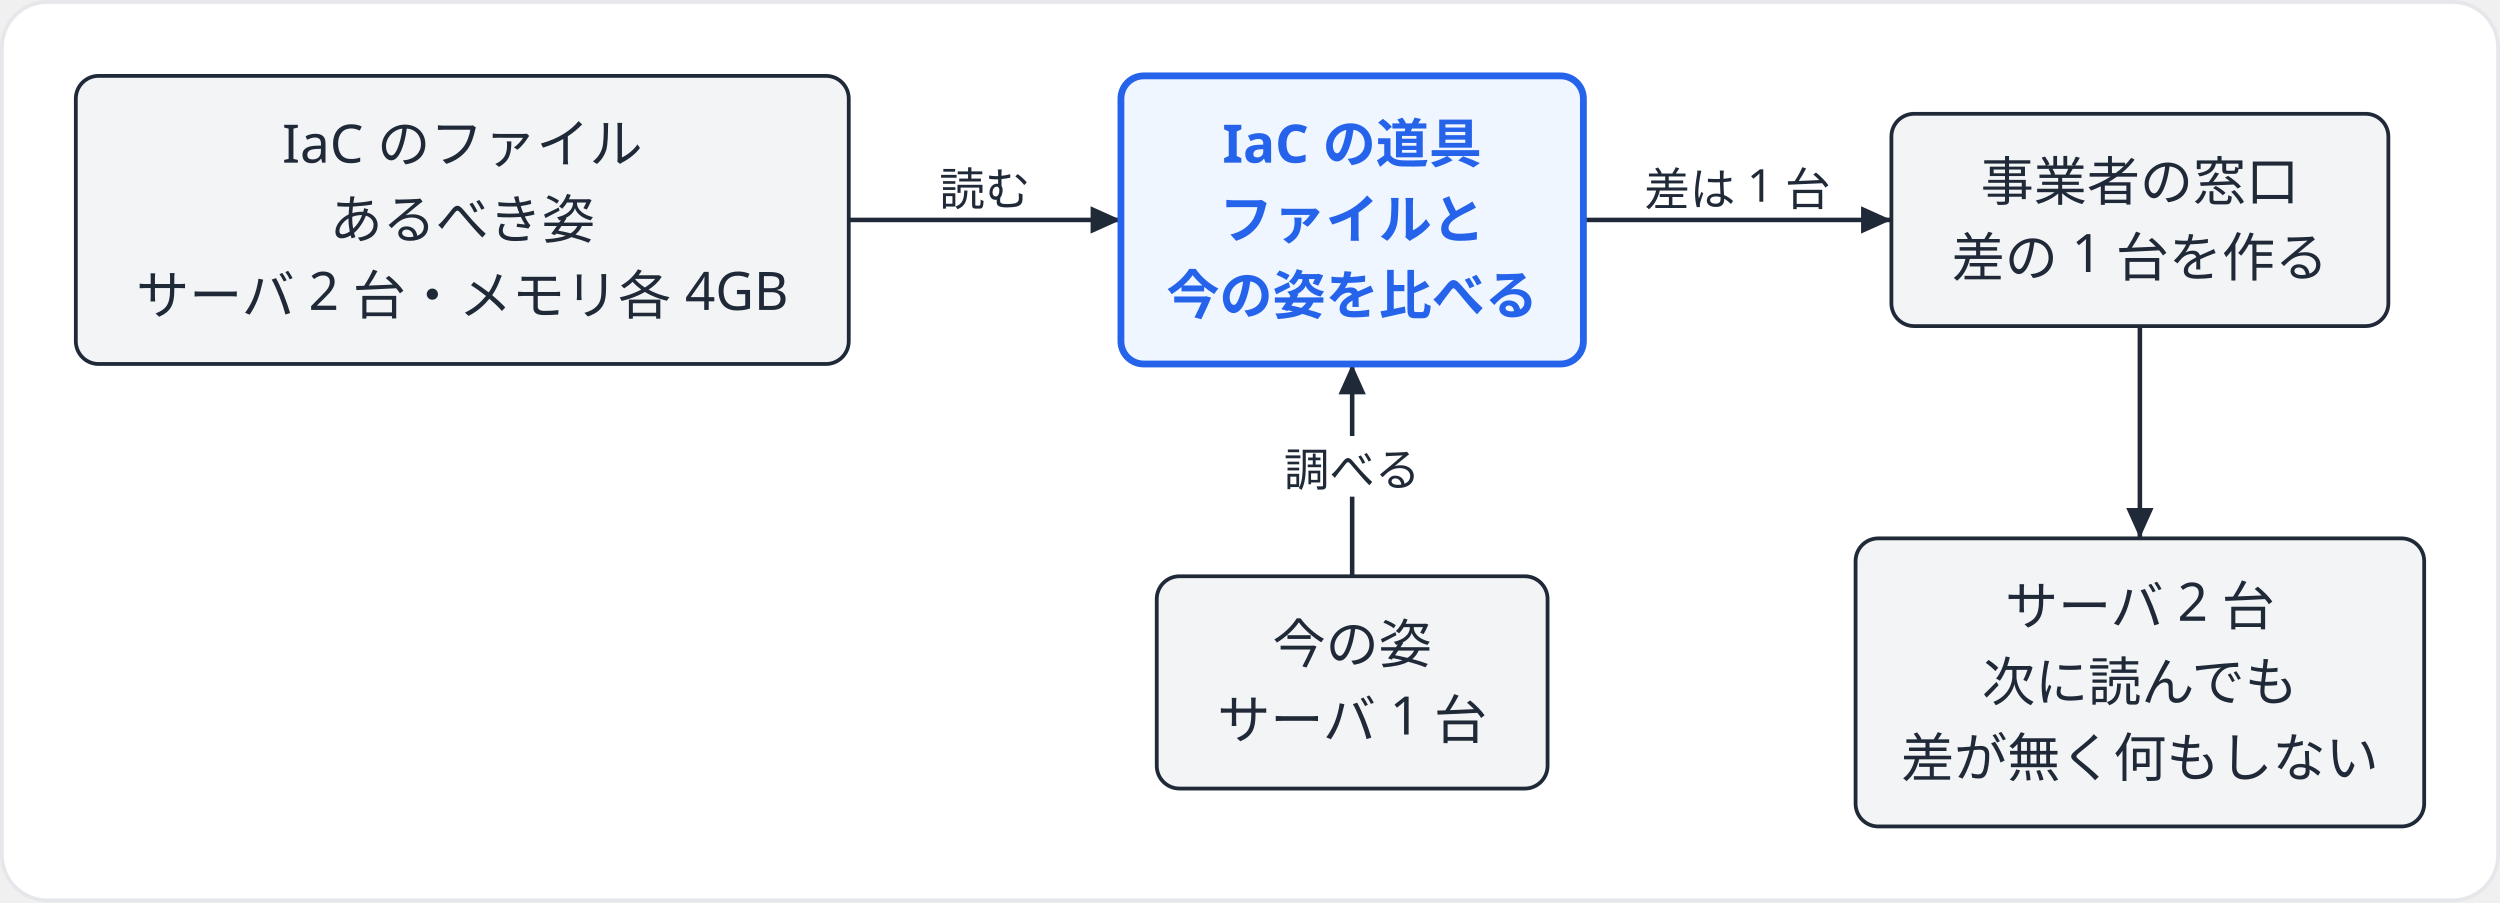
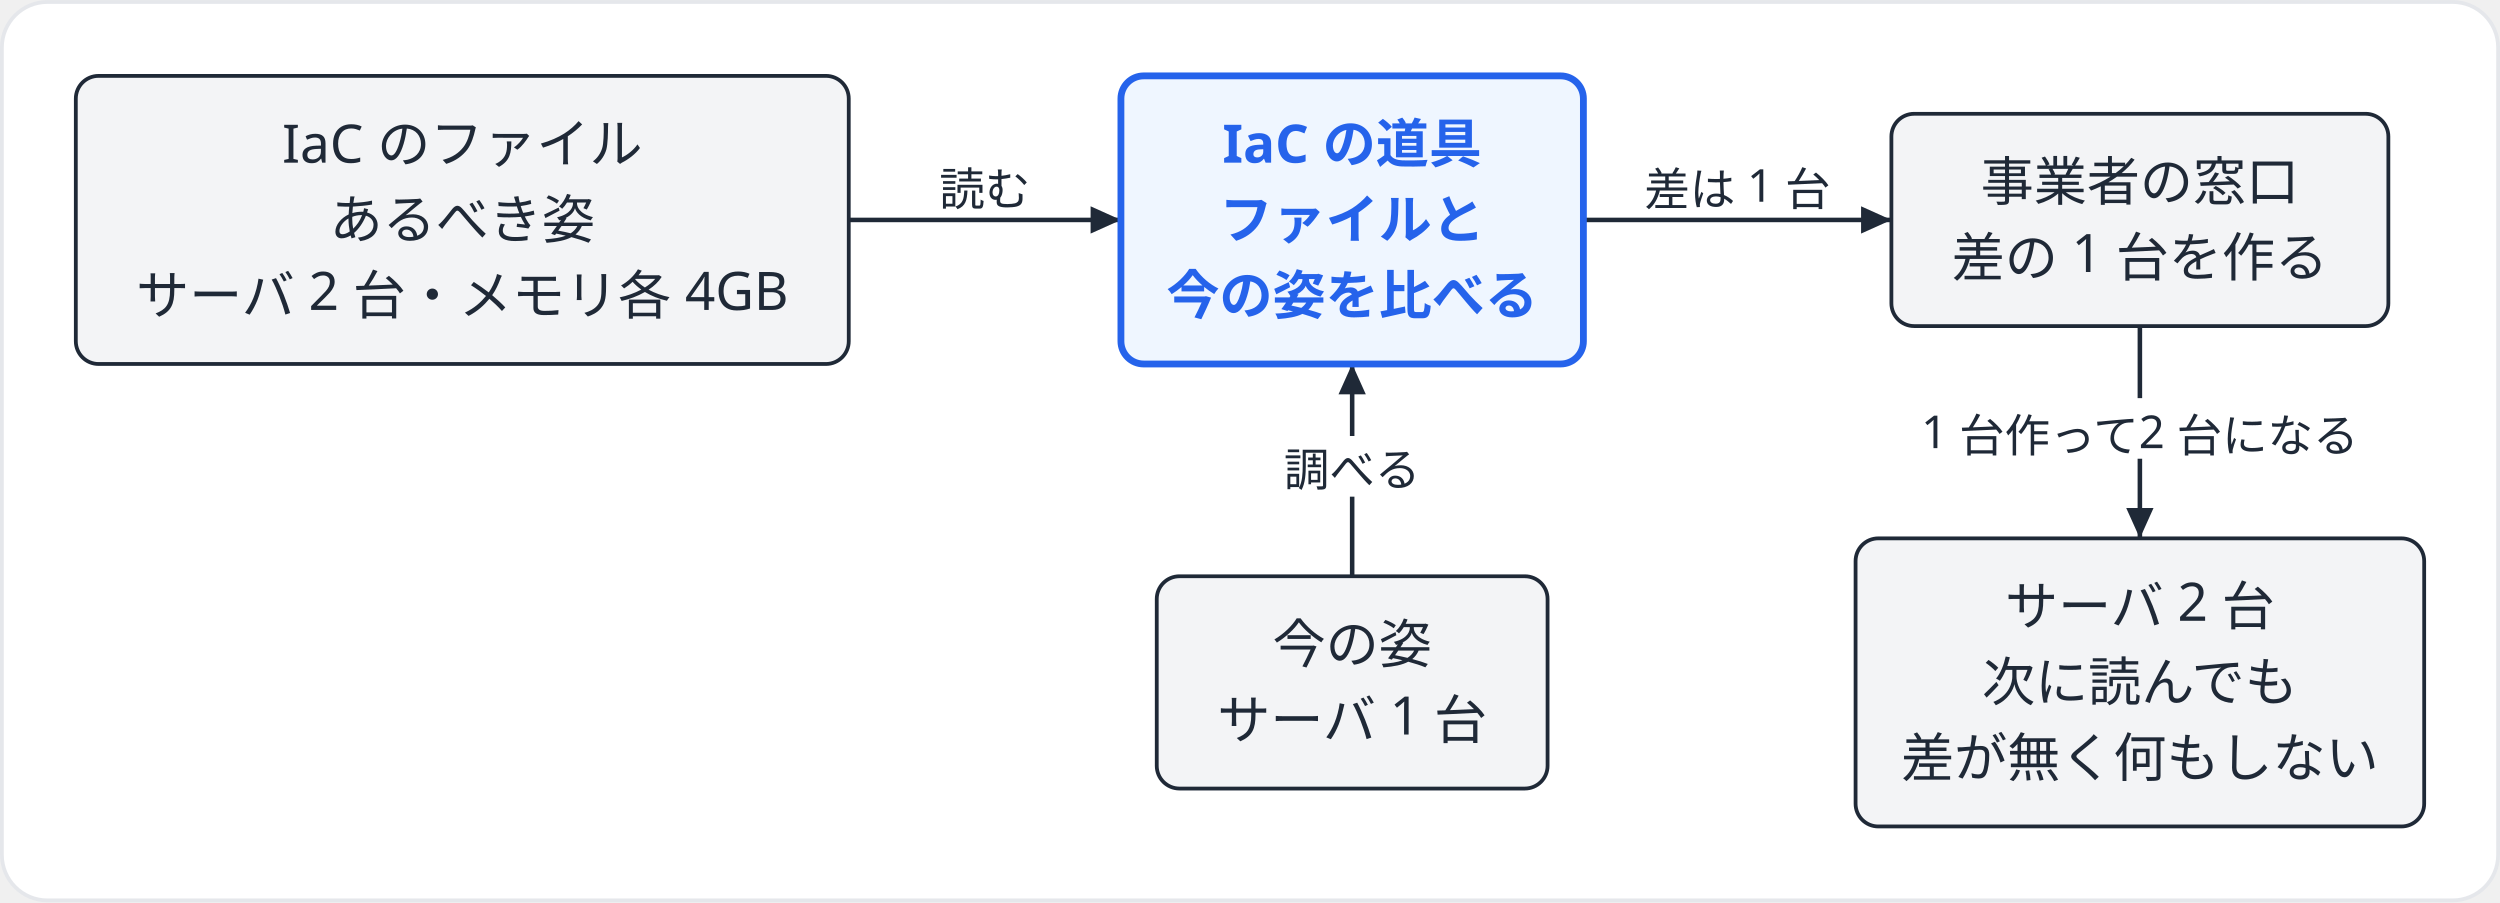
<svg xmlns="http://www.w3.org/2000/svg" width="640" height="231" viewBox="0 0 659.5 238">
  <rect x="0.5" y="0.5" width="658.5" height="237" rx="12" fill="#ffffff" stroke="#e5e7eb" stroke-width="1" />
  <g transform="translate(20 20)">
    <polyline points="203.9,38 275.7,38" fill="none" stroke="#1f2937" stroke-width="1.2" stroke-linejoin="round" />
    <polygon points="275.7,38 267.7,41.6 267.7,34.4" fill="#1f2937" />
    <polyline points="336.7,132 336.7,76" fill="none" stroke="#1f2937" stroke-width="1.2" stroke-linejoin="round" />
    <polygon points="336.7,76 340.3,84 333.1,84" fill="#1f2937" />
    <polyline points="397.7,38 478.95,38" fill="none" stroke="#1f2937" stroke-width="1.2" stroke-linejoin="round" />
    <polygon points="478.95,38 470.95,41.6 470.95,34.4" fill="#1f2937" />
    <polyline points="544.5,66 544.5,122" fill="none" stroke="#1f2937" stroke-width="1.2" stroke-linejoin="round" />
    <polygon points="544.5,122 540.9,114 548.1,114" fill="#1f2937" />
    <rect x="0" y="0" width="203.9" height="76" rx="6" fill="#f3f4f6" stroke="#1f2937" stroke-width="1" />
    <text x="101.95" y="22.9" font-family="Hiragino Sans, Hiragino Kaku Gothic ProN, Noto Sans JP, Yu Gothic, Meiryo, sans-serif" font-size="14" fill="#1f2937" text-anchor="middle">IaC のファイル</text>
    <text x="101.95" y="42.9" font-family="Hiragino Sans, Hiragino Kaku Gothic ProN, Noto Sans JP, Yu Gothic, Meiryo, sans-serif" font-size="14" fill="#1f2937" text-anchor="middle">あるべき姿</text>
    <text x="101.95" y="62.9" font-family="Hiragino Sans, Hiragino Kaku Gothic ProN, Noto Sans JP, Yu Gothic, Meiryo, sans-serif" font-size="14" fill="#1f2937" text-anchor="middle">サーバ 2 台・メモリ各 4GB</text>
    <rect x="275.7" y="0" width="122" height="76" rx="6" fill="#eff6ff" stroke="#2563eb" stroke-width="1.8" />
    <text x="336.7" y="22.9" font-family="Hiragino Sans, Hiragino Kaku Gothic ProN, Noto Sans JP, Yu Gothic, Meiryo, sans-serif" font-size="14" fill="#2563eb" text-anchor="middle" font-weight="600">IaC の道具</text>
    <text x="336.7" y="42.9" font-family="Hiragino Sans, Hiragino Kaku Gothic ProN, Noto Sans JP, Yu Gothic, Meiryo, sans-serif" font-size="14" fill="#2563eb" text-anchor="middle" font-weight="600">ファイルと</text>
    <text x="336.7" y="62.9" font-family="Hiragino Sans, Hiragino Kaku Gothic ProN, Noto Sans JP, Yu Gothic, Meiryo, sans-serif" font-size="14" fill="#2563eb" text-anchor="middle" font-weight="600">今の姿を比べる</text>
    <rect x="478.95" y="10" width="131.1" height="56" rx="6" fill="#f3f4f6" stroke="#1f2937" stroke-width="1" />
    <text x="544.5" y="32.9" font-family="Hiragino Sans, Hiragino Kaku Gothic ProN, Noto Sans JP, Yu Gothic, Meiryo, sans-serif" font-size="14" fill="#1f2937" text-anchor="middle">事業者の窓口</text>
    <text x="544.5" y="52.9" font-family="Hiragino Sans, Hiragino Kaku Gothic ProN, Noto Sans JP, Yu Gothic, Meiryo, sans-serif" font-size="14" fill="#1f2937" text-anchor="middle">差の 1 台を作る</text>
    <rect x="285.15" y="132" width="103.1" height="56" rx="6" fill="#f3f4f6" stroke="#1f2937" stroke-width="1" />
    <text x="336.7" y="154.9" font-family="Hiragino Sans, Hiragino Kaku Gothic ProN, Noto Sans JP, Yu Gothic, Meiryo, sans-serif" font-size="14" fill="#1f2937" text-anchor="middle">今の姿</text>
    <text x="336.7" y="174.9" font-family="Hiragino Sans, Hiragino Kaku Gothic ProN, Noto Sans JP, Yu Gothic, Meiryo, sans-serif" font-size="14" fill="#1f2937" text-anchor="middle">サーバ 1 台</text>
    <rect x="469.5" y="122" width="150" height="76" rx="6" fill="#f3f4f6" stroke="#1f2937" stroke-width="1" />
    <text x="544.5" y="144.9" font-family="Hiragino Sans, Hiragino Kaku Gothic ProN, Noto Sans JP, Yu Gothic, Meiryo, sans-serif" font-size="14" fill="#1f2937" text-anchor="middle">サーバ 2 台</text>
    <text x="544.5" y="164.9" font-family="Hiragino Sans, Hiragino Kaku Gothic ProN, Noto Sans JP, Yu Gothic, Meiryo, sans-serif" font-size="14" fill="#1f2937" text-anchor="middle">次に読んでも</text>
    <text x="544.5" y="184.9" font-family="Hiragino Sans, Hiragino Kaku Gothic ProN, Noto Sans JP, Yu Gothic, Meiryo, sans-serif" font-size="14" fill="#1f2937" text-anchor="middle">差が無く何もしない</text>
    <rect x="223.8" y="21" width="32" height="16" rx="3" fill="#ffffff" />
    <text x="239.8" y="34.2" font-family="Hiragino Sans, Hiragino Kaku Gothic ProN, Noto Sans JP, Yu Gothic, Meiryo, sans-serif" font-size="12" fill="#1f2937" text-anchor="middle">読む</text>
    <rect x="314.7" y="95" width="44" height="16" rx="3" fill="#ffffff" />
    <text x="336.7" y="108.2" font-family="Hiragino Sans, Hiragino Kaku Gothic ProN, Noto Sans JP, Yu Gothic, Meiryo, sans-serif" font-size="12" fill="#1f2937" text-anchor="middle">調べる</text>
    <rect x="406.43" y="21" width="63.8" height="16" rx="3" fill="#ffffff" />
    <text x="438.32" y="34.2" font-family="Hiragino Sans, Hiragino Kaku Gothic ProN, Noto Sans JP, Yu Gothic, Meiryo, sans-serif" font-size="12" fill="#1f2937" text-anchor="middle">差は 1 台</text>
+     <rect x="476" y="85" width="137" height="16" rx="3" fill="#ffffff" />
+     <text x="544.5" y="98.2" font-family="Hiragino Sans, Hiragino Kaku Gothic ProN, Noto Sans JP, Yu Gothic, Meiryo, sans-serif" font-size="12" fill="#1f2937" text-anchor="middle">1 台作って
+ 2 台になる</text>
  </g>
</svg>
